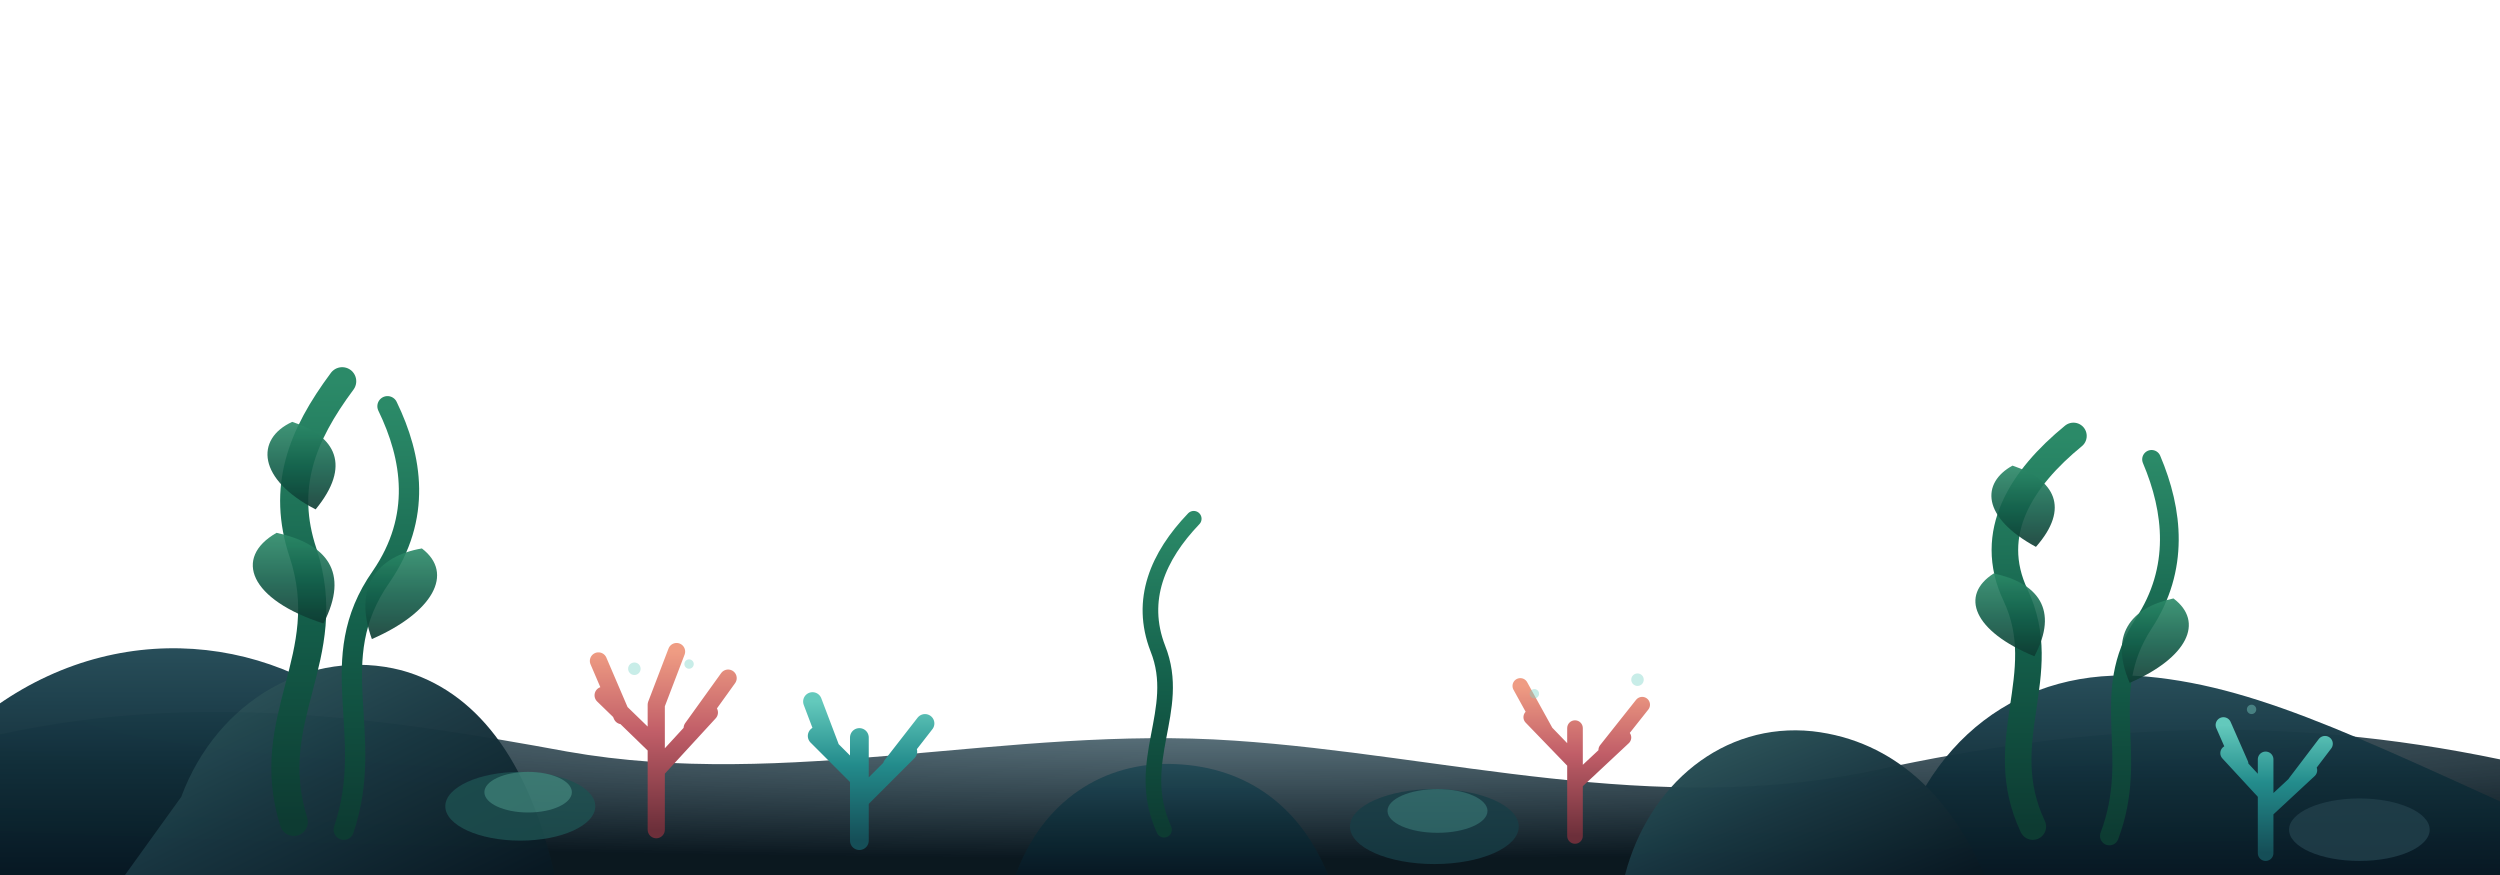
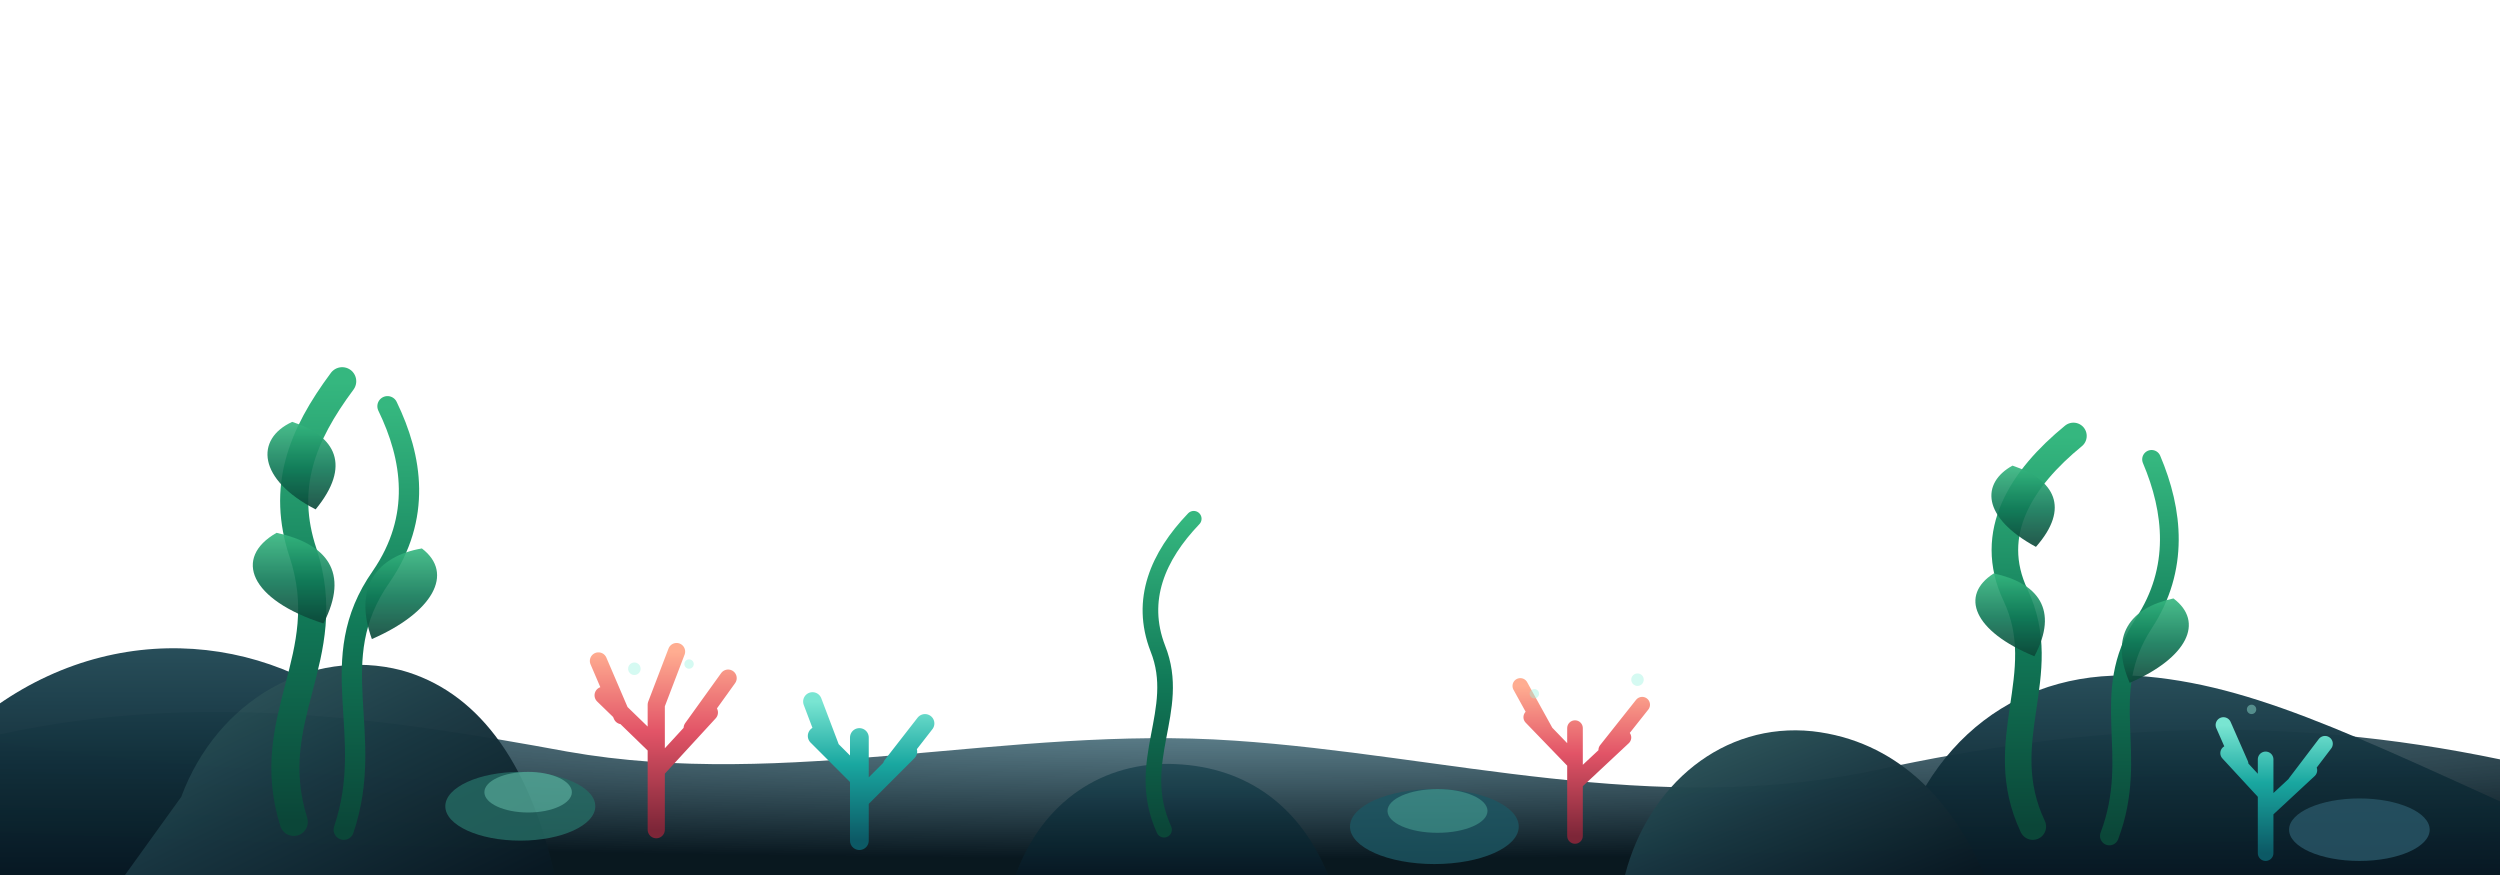
<svg xmlns="http://www.w3.org/2000/svg" viewBox="0 0 1600 560" role="img" aria-label="">
  <defs>
    <linearGradient id="rockA" x1="0" y1="0" x2="0" y2="1">
      <stop offset="0" stop-color="#244a57" />
      <stop offset="0.52" stop-color="#102e39" />
      <stop offset="1" stop-color="#071923" />
    </linearGradient>
    <linearGradient id="rockB" x1="0" y1="0" x2="1" y2="1">
      <stop offset="0" stop-color="#315c62" />
      <stop offset="0.5" stop-color="#183640" />
      <stop offset="1" stop-color="#081821" />
    </linearGradient>
    <linearGradient id="kelp" x1="0" y1="1" x2="0" y2="0">
-       <stop offset="0" stop-color="#0d3b32" />
-       <stop offset="0.48" stop-color="#14604b" />
-       <stop offset="1" stop-color="#2b8a68" />
+       <stop offset="0" stop-color="#0b4638" />
+       <stop offset="0.48" stop-color="#117a58" />
+       <stop offset="1" stop-color="#35b77f" />
    </linearGradient>
    <linearGradient id="coralWarm" x1="0" y1="1" x2="0" y2="0">
-       <stop offset="0" stop-color="#6c2f3a" />
-       <stop offset="0.55" stop-color="#c15e68" />
-       <stop offset="1" stop-color="#ef9c83" />
+       <stop offset="0" stop-color="#7d2638" />
+       <stop offset="0.55" stop-color="#e25467" />
+       <stop offset="1" stop-color="#ffad91" />
    </linearGradient>
    <linearGradient id="coralCool" x1="0" y1="1" x2="0" y2="0">
-       <stop offset="0" stop-color="#154e57" />
-       <stop offset="0.55" stop-color="#238c8c" />
-       <stop offset="1" stop-color="#63c9bc" />
+       <stop offset="0" stop-color="#0c5965" />
+       <stop offset="0.55" stop-color="#19a7a0" />
+       <stop offset="1" stop-color="#79e5d2" />
    </linearGradient>
    <radialGradient id="sand" cx="50%" cy="0" r="90%">
-       <stop offset="0" stop-color="#244654" stop-opacity=".7" />
-       <stop offset="1" stop-color="#06131b" stop-opacity=".98" />
+       <stop offset="0" stop-color="#285b6c" stop-opacity=".7" />
+       <stop offset="1" stop-color="#04131b" stop-opacity=".98" />
    </radialGradient>
  </defs>
  <path d="M0 470C128 442 249 460 363 481C504 506 646 464 790 474C924 483 1058 523 1200 493C1338 463 1461 457 1600 486V560H0Z" fill="url(#sand)" />
  <g opacity=".98">
    <path d="M-60 510C10 412 116 395 196 435C237 456 254 490 280 560H-60Z" fill="url(#rockA)" />
    <path d="M116 510C139 448 199 414 257 429C304 442 338 485 355 560H80Z" fill="url(#rockB)" />
    <path d="M1210 560C1230 473 1294 426 1374 433C1450 440 1519 477 1660 540V560Z" fill="url(#rockA)" />
    <path d="M1040 560C1055 502 1103 462 1160 468C1213 474 1249 511 1270 560Z" fill="url(#rockB)" />
    <path d="M650 560C667 513 706 487 752 489C800 491 833 518 850 560Z" fill="url(#rockA)" />
  </g>
  <g fill="none" stroke="url(#kelp)" stroke-linecap="round">
    <path d="M188 526C167 459 216 421 194 354C180 312 193 279 219 244" stroke-width="18" />
    <path d="M220 531C241 469 206 423 244 369C270 331 264 293 248 260" stroke-width="13" />
    <path d="M1301 529C1275 474 1314 432 1290 381C1271 341 1294 306 1327 279" stroke-width="17" />
    <path d="M1350 535C1370 482 1342 445 1372 399C1395 364 1391 327 1377 294" stroke-width="12" />
    <path d="M745 531C725 487 757 455 741 415C729 384 741 356 764 332" stroke-width="10" />
  </g>
  <g fill="url(#kelp)" opacity=".9">
    <path d="M207 399C160 384 149 357 177 341C209 348 224 366 207 399Z" />
    <path d="M202 326C165 307 163 281 187 270C215 279 225 298 202 326Z" />
    <path d="M238 409C277 392 291 367 270 351C241 356 226 376 238 409Z" />
    <path d="M1302 420C1263 404 1254 381 1276 367C1304 373 1318 390 1302 420Z" />
    <path d="M1303 350C1268 331 1268 309 1288 298C1315 307 1325 325 1303 350Z" />
    <path d="M1363 437C1400 421 1411 398 1391 383C1363 389 1350 407 1363 437Z" />
  </g>
  <g fill="none" stroke="url(#coralWarm)" stroke-linecap="round" stroke-linejoin="round">
    <path d="M420 531V451M420 478L386 445M420 493L454 456M398 458L383 423M443 466L466 434M420 451L433 417" stroke-width="11" />
    <path d="M1008 535V466M1008 488L980 459M1008 501L1039 472M989 468L973 439M1028 480L1051 451" stroke-width="10" />
  </g>
  <g fill="none" stroke="url(#coralCool)" stroke-linecap="round">
    <path d="M550 538V472M550 498L523 471M550 512L581 481M531 478L520 449M571 490L592 463" stroke-width="12" />
    <path d="M1450 546V486M1450 508L1426 482M1450 519L1478 493M1434 489L1423 464M1469 501L1488 476" stroke-width="10" />
  </g>
  <g opacity=".82">
-     <ellipse cx="333" cy="516" rx="48" ry="22" fill="#1d5051" />
-     <ellipse cx="338" cy="507" rx="28" ry="13" fill="#3d8279" />
-     <ellipse cx="918" cy="529" rx="54" ry="24" fill="#173d46" />
-     <ellipse cx="920" cy="519" rx="32" ry="14" fill="#2f6b6b" />
-     <ellipse cx="1510" cy="531" rx="45" ry="20" fill="#213f4b" />
+     <ellipse cx="333" cy="516" rx="48" ry="22" fill="#256a63" />
+     <ellipse cx="338" cy="507" rx="28" ry="13" fill="#50a796" />
+     <ellipse cx="918" cy="529" rx="54" ry="24" fill="#1c5661" />
+     <ellipse cx="920" cy="519" rx="32" ry="14" fill="#398c87" />
+     <ellipse cx="1510" cy="531" rx="45" ry="20" fill="#285666" />
  </g>
-   <g fill="#7dd3c7" opacity=".42">
+   <g fill="#9cf3df" opacity=".42">
    <circle cx="406" cy="428" r="4" />
    <circle cx="441" cy="425" r="3" />
    <circle cx="982" cy="444" r="3" />
    <circle cx="1048" cy="435" r="4" />
    <circle cx="1441" cy="454" r="3" />
  </g>
</svg>
